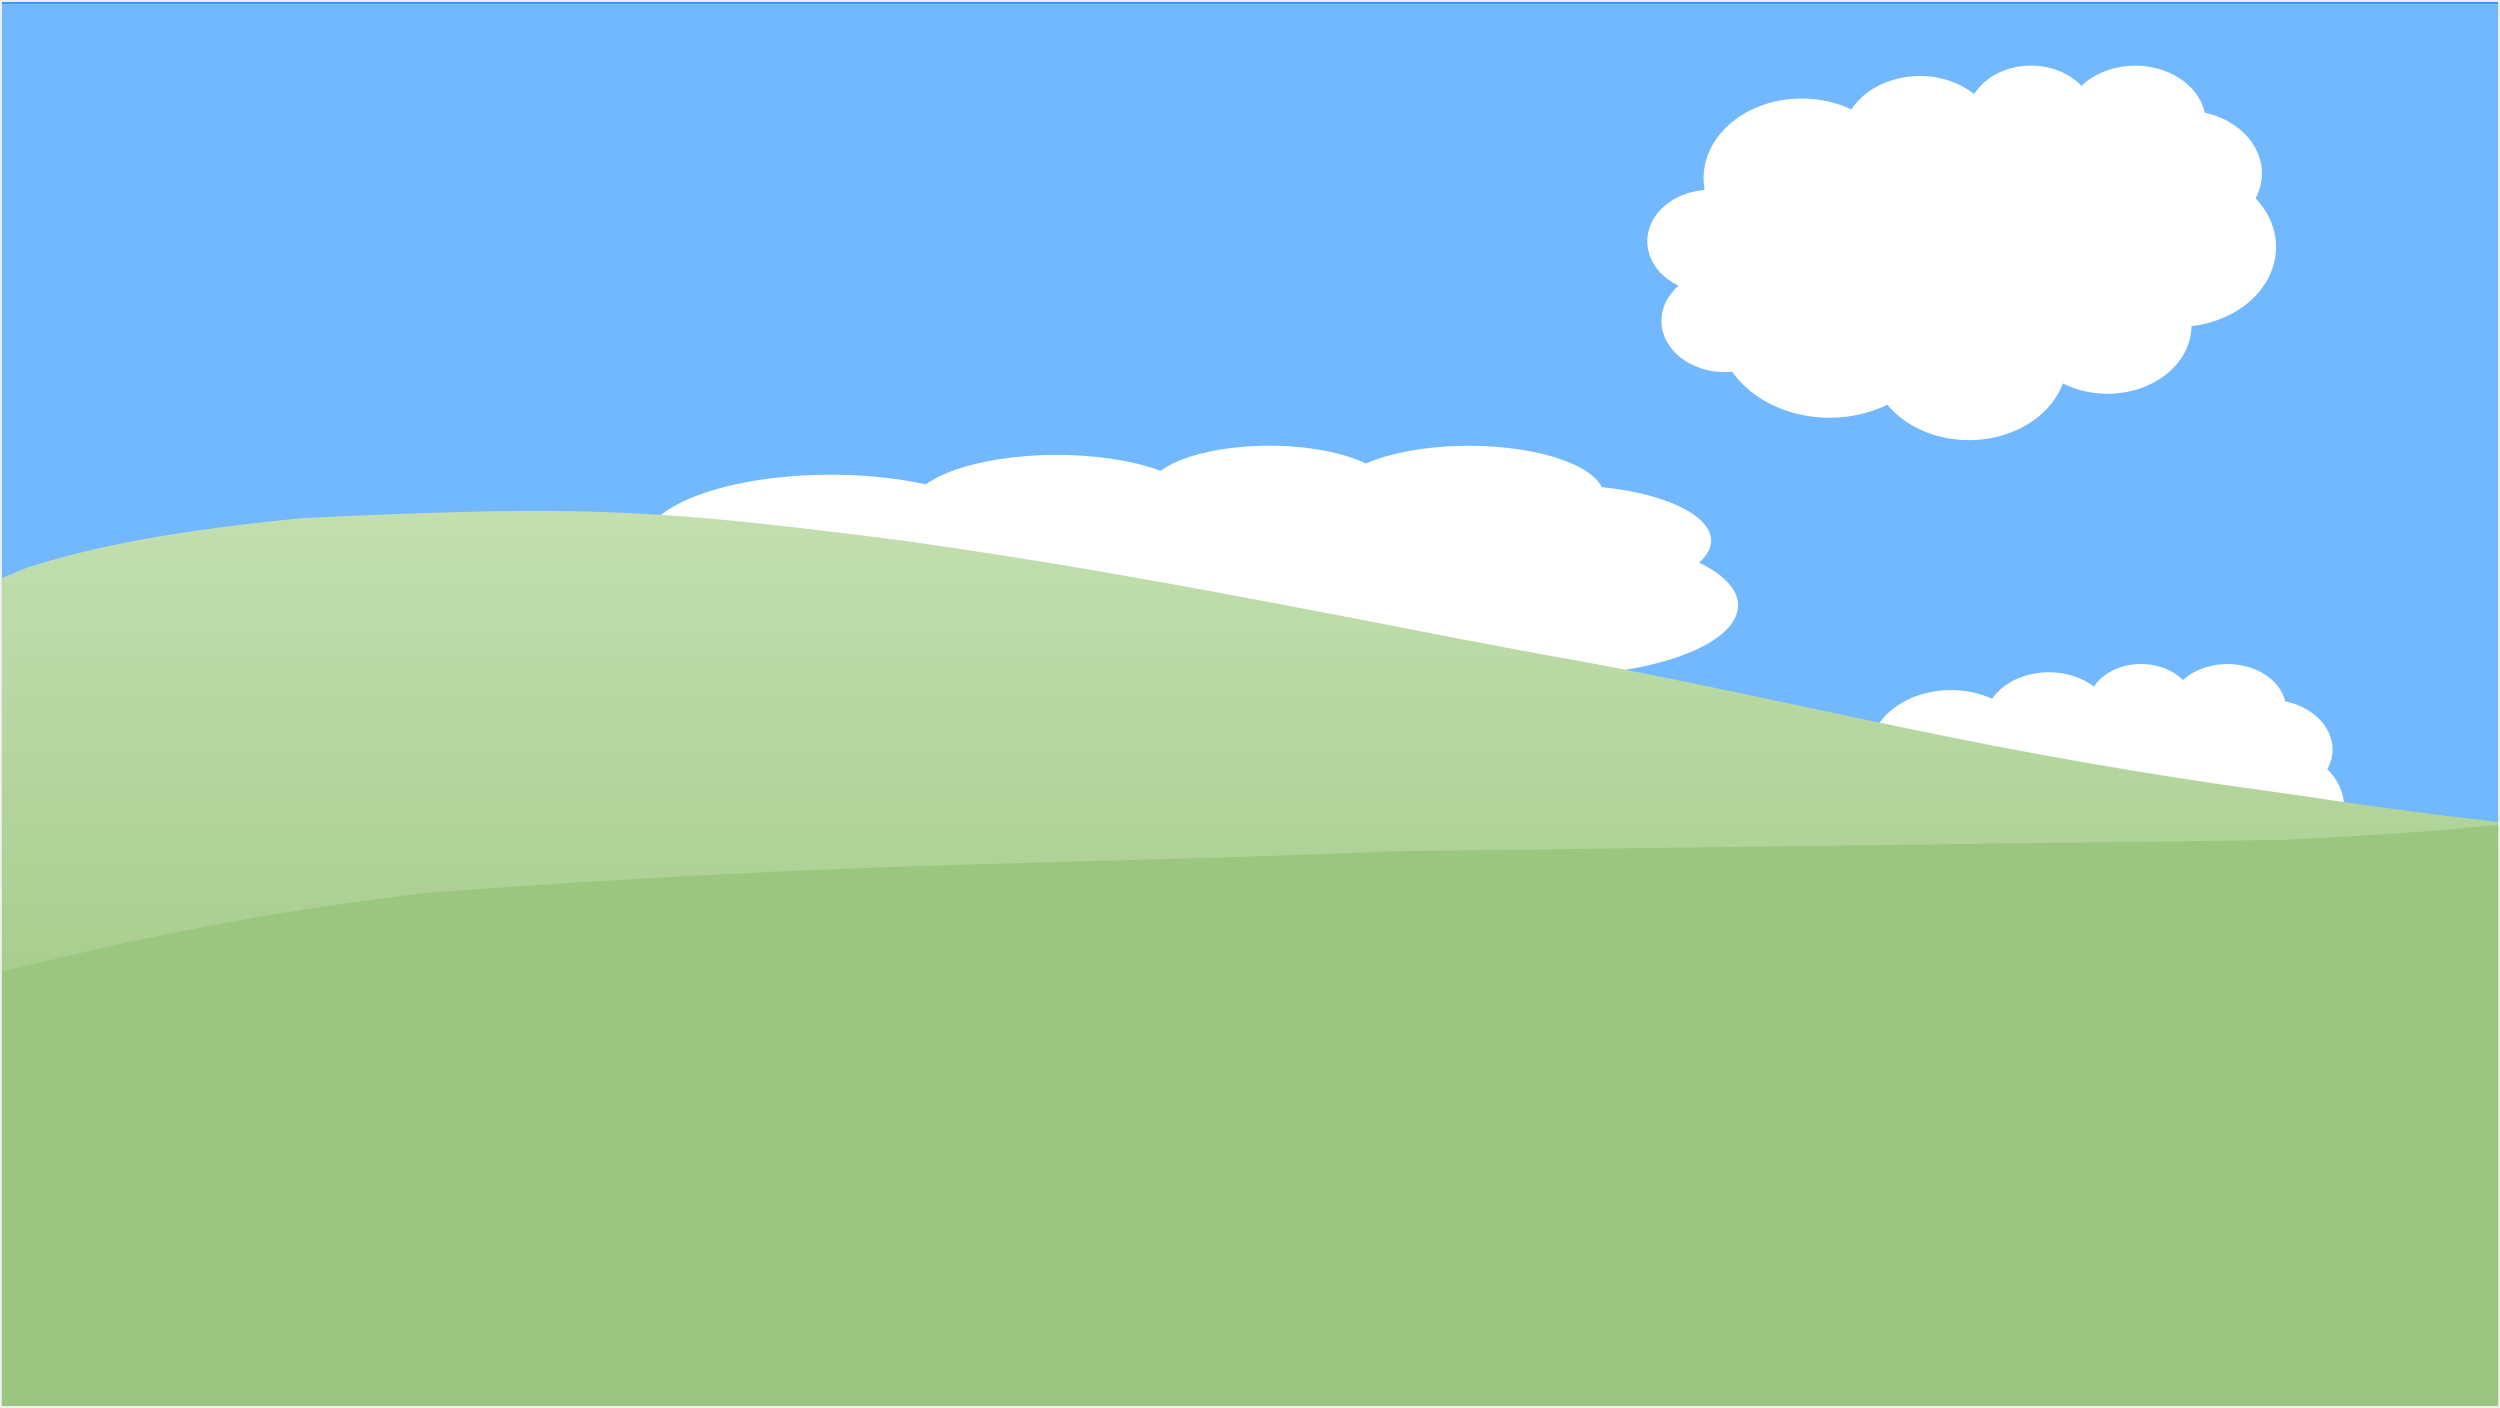
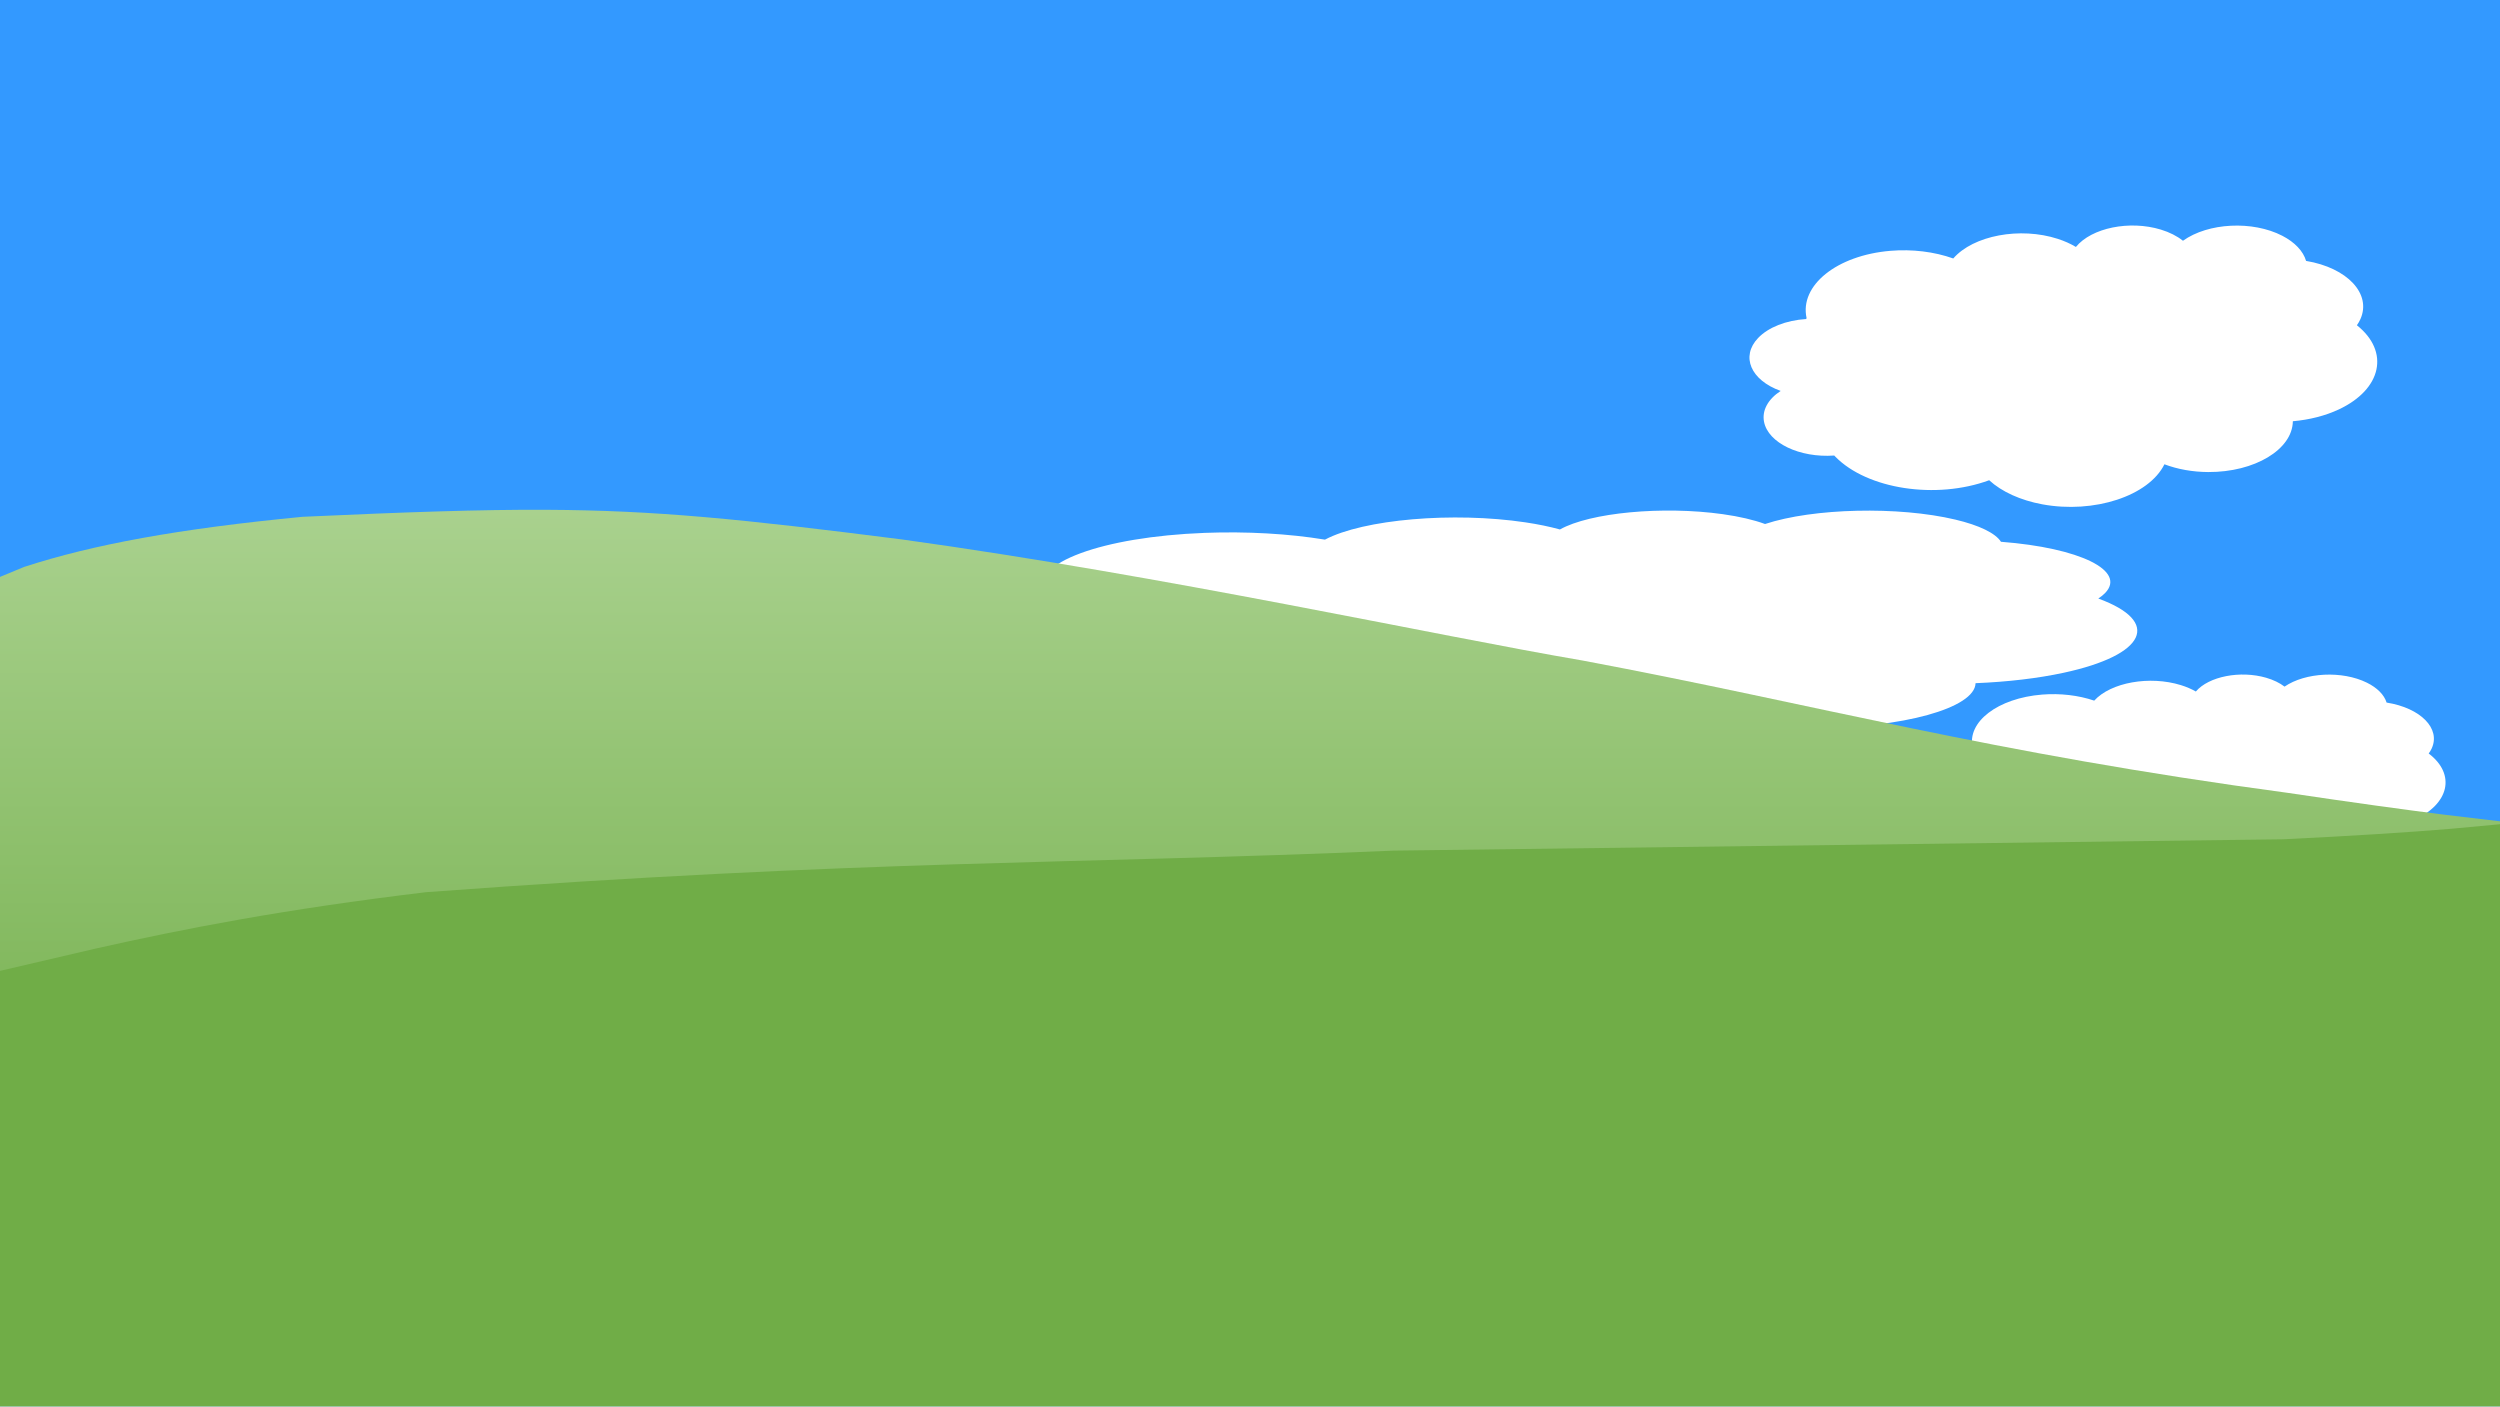
- <svg xmlns="http://www.w3.org/2000/svg" width="1282" height="722" overflow="hidden">
+ <svg xmlns="http://www.w3.org/2000/svg" width="1280" height="720" overflow="hidden">
  <defs>
    <clipPath id="clip0">
-       <rect x="-1" y="-1" width="1282" height="722" />
+       <rect x="0" y="0" width="1280" height="720" />
    </clipPath>
    <linearGradient x1="640" y1="261" x2="640" y2="720" gradientUnits="userSpaceOnUse" spreadMethod="reflect" id="fill1">
      <stop offset="0" stop-color="#A9D18E" />
      <stop offset="0.77" stop-color="#70AD47" />
      <stop offset="1" stop-color="#70AD47" />
    </linearGradient>
  </defs>
-   <g clip-path="url(#clip0)" transform="translate(1 1)">
+   <g clip-path="url(#clip0)">
+     <rect x="0" y="0" width="1280" height="720" fill="#FFFFFF" />
    <rect x="0" y="0" width="1280" height="720" fill="#3399FF" />
-     <path d="M329.611 283.216C322.443 263.542 359.351 245.423 412.047 242.747 433.399 241.662 455.109 243.283 473.703 247.351 493.405 233.485 539.444 228.215 576.534 235.58 583.02 236.868 588.972 238.501 594.206 240.426 609.55 228.933 646.926 224.263 677.686 229.996 686.2 231.583 693.626 233.878 699.396 236.705 724.128 225.836 767.831 224.493 797.009 233.706 809.272 237.579 817.537 242.92 820.387 248.814 860.91 252.942 884.816 268.58 873.782 283.741 872.854 285.016 871.691 286.265 870.299 287.479 902.799 303.277 894.843 325.921 852.529 338.055 839.357 341.832 823.8 344.278 807.358 345.155 806.993 362.152 769.766 375.82 724.209 375.684 708.989 375.638 694.099 374.022 681.188 371.015 665.779 390.07 612.032 400.84 561.14 395.071 539.812 392.653 521.384 387.54 508.999 380.603 456.893 392.339 389.26 386.026 357.938 366.503 357.543 366.257 357.155 366.009 356.774 365.76 322.672 367.25 291.783 358.164 287.78 345.465 285.647 338.696 291.631 331.921 304.138 326.946 274.611 320.455 264.692 306.208 281.984 295.124 291.959 288.73 309.456 284.502 329.092 283.742Z" fill="#FFFFFF" fill-rule="evenodd" />
-     <path d="M958.104 389.561C954.997 371.866 970.995 355.57 993.835 353.163 1003.09 352.187 1012.5 353.645 1020.56 357.303 1029.1 344.832 1049.05 340.093 1065.13 346.717 1067.94 347.875 1070.52 349.344 1072.79 351.076 1079.44 340.738 1095.64 336.538 1108.97 341.695 1112.66 343.122 1115.88 345.186 1118.38 347.729 1129.1 337.953 1148.05 336.745 1160.69 345.032 1166.01 348.515 1169.59 353.318 1170.83 358.619 1188.39 362.332 1198.75 376.397 1193.97 390.034 1193.57 391.18 1193.06 392.303 1192.46 393.395 1206.55 407.604 1203.1 427.97 1184.76 438.884 1179.05 442.281 1172.31 444.481 1165.18 445.27 1165.02 460.557 1148.89 472.85 1129.14 472.727 1122.54 472.686 1116.09 471.233 1110.49 468.528 1103.81 485.667 1080.52 495.354 1058.46 490.164 1049.21 487.99 1041.23 483.391 1035.86 477.152 1013.27 487.707 983.958 482.029 970.382 464.47 970.211 464.249 970.043 464.026 969.878 463.802 955.097 465.142 941.708 456.97 939.973 445.549 939.048 439.461 941.642 433.367 947.063 428.892 934.265 423.054 929.965 410.24 937.46 400.271 941.784 394.52 949.368 390.718 957.879 390.035Z" fill="#FFFFFF" fill-rule="evenodd" />
-     <path d="M873.069 95.867C869.323 73.515 888.615 52.93 916.161 49.89 927.322 48.658 938.671 50.499 948.39 55.12 958.689 39.367 982.755 33.38 1002.14 41.748 1005.53 43.211 1008.64 45.066 1011.38 47.254 1019.4 34.196 1038.94 28.89 1055.02 35.404 1059.47 37.207 1063.35 39.815 1066.37 43.026 1079.29 30.677 1102.14 29.152 1117.39 39.619 1123.8 44.018 1128.12 50.086 1129.61 56.782 1150.79 61.472 1163.29 79.238 1157.52 96.463 1157.04 97.912 1156.43 99.331 1155.7 100.71 1172.69 118.658 1168.53 144.384 1146.41 158.169 1139.53 162.46 1131.4 165.239 1122.8 166.236 1122.61 185.545 1103.15 201.074 1079.34 200.919 1071.38 200.867 1063.6 199.031 1056.85 195.615 1048.79 217.263 1020.7 229.499 994.096 222.944 982.947 220.197 973.314 214.388 966.841 206.507 939.603 219.84 904.25 212.668 887.877 190.488 887.67 190.209 887.467 189.928 887.268 189.645 869.442 191.338 853.296 181.015 851.203 166.588 850.088 158.898 853.216 151.201 859.754 145.548 844.319 138.173 839.134 121.987 848.173 109.395 853.388 102.131 862.534 97.328 872.798 96.465Z" fill="#FFFFFF" fill-rule="evenodd" />
+     <path d="M534.521 303.245C527.365 288.46 564.212 274.844 616.822 272.833 638.141 272.018 659.815 273.237 678.379 276.293 698.048 265.873 744.013 261.913 781.043 267.448 787.518 268.416 793.461 269.642 798.686 271.09 814.006 262.452 851.32 258.943 882.031 263.252 890.531 264.444 897.945 266.169 903.705 268.293 928.397 260.125 972.029 259.116 1001.16 266.04 1013.4 268.95 1021.66 272.963 1024.5 277.392 1064.96 280.495 1088.82 292.246 1077.81 303.64 1076.88 304.598 1075.72 305.536 1074.33 306.449 1106.78 318.321 1098.83 335.337 1056.59 344.456 1043.44 347.294 1027.91 349.132 1011.49 349.791 1011.13 362.564 973.961 372.835 928.479 372.733 913.283 372.698 898.417 371.484 885.527 369.224 870.143 383.544 816.483 391.637 765.674 387.302 744.38 385.485 725.982 381.642 713.618 376.429 661.596 385.249 594.073 380.505 562.801 365.833 562.407 365.648 562.02 365.462 561.64 365.275 527.593 366.395 496.754 359.567 492.758 350.024 490.628 344.938 496.602 339.846 509.089 336.107 479.61 331.229 469.707 320.523 486.971 312.194 496.93 307.388 514.398 304.212 534.003 303.641Z" fill="#FFFFFF" fill-rule="evenodd" />
+     <path d="M1010.01 382.921C1006.92 369.649 1022.86 357.427 1045.61 355.622 1054.83 354.891 1064.21 355.984 1072.24 358.728 1080.74 349.374 1100.62 345.819 1116.64 350.788 1119.44 351.657 1122.01 352.758 1124.27 354.057 1130.9 346.304 1147.04 343.154 1160.32 347.021 1164 348.092 1167.2 349.64 1169.69 351.547 1180.37 344.215 1199.24 343.309 1211.84 349.524 1217.14 352.136 1220.71 355.739 1221.94 359.714 1239.44 362.499 1249.76 373.048 1245 383.275 1244.6 384.135 1244.09 384.978 1243.49 385.797 1257.53 396.453 1254.09 411.728 1235.82 419.913 1230.13 422.461 1223.41 424.11 1216.31 424.702 1216.16 436.168 1200.08 445.387 1180.41 445.295 1173.84 445.265 1167.41 444.175 1161.83 442.146 1155.18 455 1131.97 462.265 1109.99 458.373 1100.78 456.742 1092.82 453.293 1087.48 448.614 1064.98 456.53 1035.77 452.272 1022.25 439.102 1022.08 438.936 1021.91 438.769 1021.74 438.601 1007.02 439.607 993.679 433.478 991.951 424.911 991.029 420.345 993.613 415.775 999.014 412.419 986.264 408.04 981.981 398.43 989.447 390.953 993.755 386.64 1001.31 383.789 1009.79 383.276Z" fill="#FFFFFF" fill-rule="evenodd" />
    <path d="M279.732 261.014C335.772 261.291 379.717 265.729 461.963 276.219 596.996 294.94 734.61 325.28 810.297 338.191 930.709 360.785 1017.58 385.315 1171.53 405.972 1205.08 410.975 1230.88 414.526 1251.84 417.168L1280 420.517 1280 720 0 720 0 295.378 12.353 290.26C47.617 278.801 91.266 270.732 154.912 264.6 208.13 262.179 246.108 260.847 279.732 261.014Z" fill="url(#fill1)" fill-rule="evenodd" />
    <path d="M1280 422 1280 720 0 720 0 497.097 48.576 485.758C94.208 475.5 145.283 465.545 218.128 456.798 444.546 440.032 548.401 442.612 713.537 435.518L1168.95 429.715C1205.4 427.942 1232.71 426.168 1254.3 424.395Z" fill="#70AD47" fill-rule="evenodd" />
-     <rect x="0" y="1" width="1280" height="719" fill="#FFFFFF" fill-opacity="0.302" />
+     <path d="M924.979 162.9C921.244 146.136 940.477 130.698 967.937 128.417 979.064 127.493 990.377 128.875 1000.07 132.34 1010.33 120.525 1034.32 116.035 1053.65 122.311 1057.03 123.408 1060.13 124.799 1062.86 126.44 1070.86 116.647 1090.33 112.668 1106.36 117.553 1110.8 118.905 1114.67 120.861 1117.68 123.27 1130.56 114.008 1153.34 112.864 1168.54 120.714 1174.93 124.014 1179.24 128.565 1180.72 133.587 1201.84 137.104 1214.3 150.429 1208.55 163.348 1208.07 164.434 1207.46 165.498 1206.73 166.532 1223.67 179.994 1219.52 199.288 1197.47 209.627 1190.61 212.845 1182.5 214.929 1173.94 215.677 1173.74 230.159 1154.35 241.805 1130.61 241.689 1122.67 241.65 1114.92 240.273 1108.19 237.711 1100.16 253.947 1072.15 263.124 1045.63 258.208 1034.52 256.148 1024.91 251.791 1018.46 245.881 991.306 255.88 956.062 250.501 939.74 233.866 939.535 233.657 939.332 233.446 939.134 233.233 921.363 234.503 905.267 226.761 903.181 215.941 902.069 210.173 905.188 204.4 911.705 200.161 896.318 194.63 891.149 182.491 900.16 173.046 905.359 167.598 914.476 163.996 924.709 163.348Z" fill="#FFFFFF" fill-rule="evenodd" />
  </g>
</svg>
